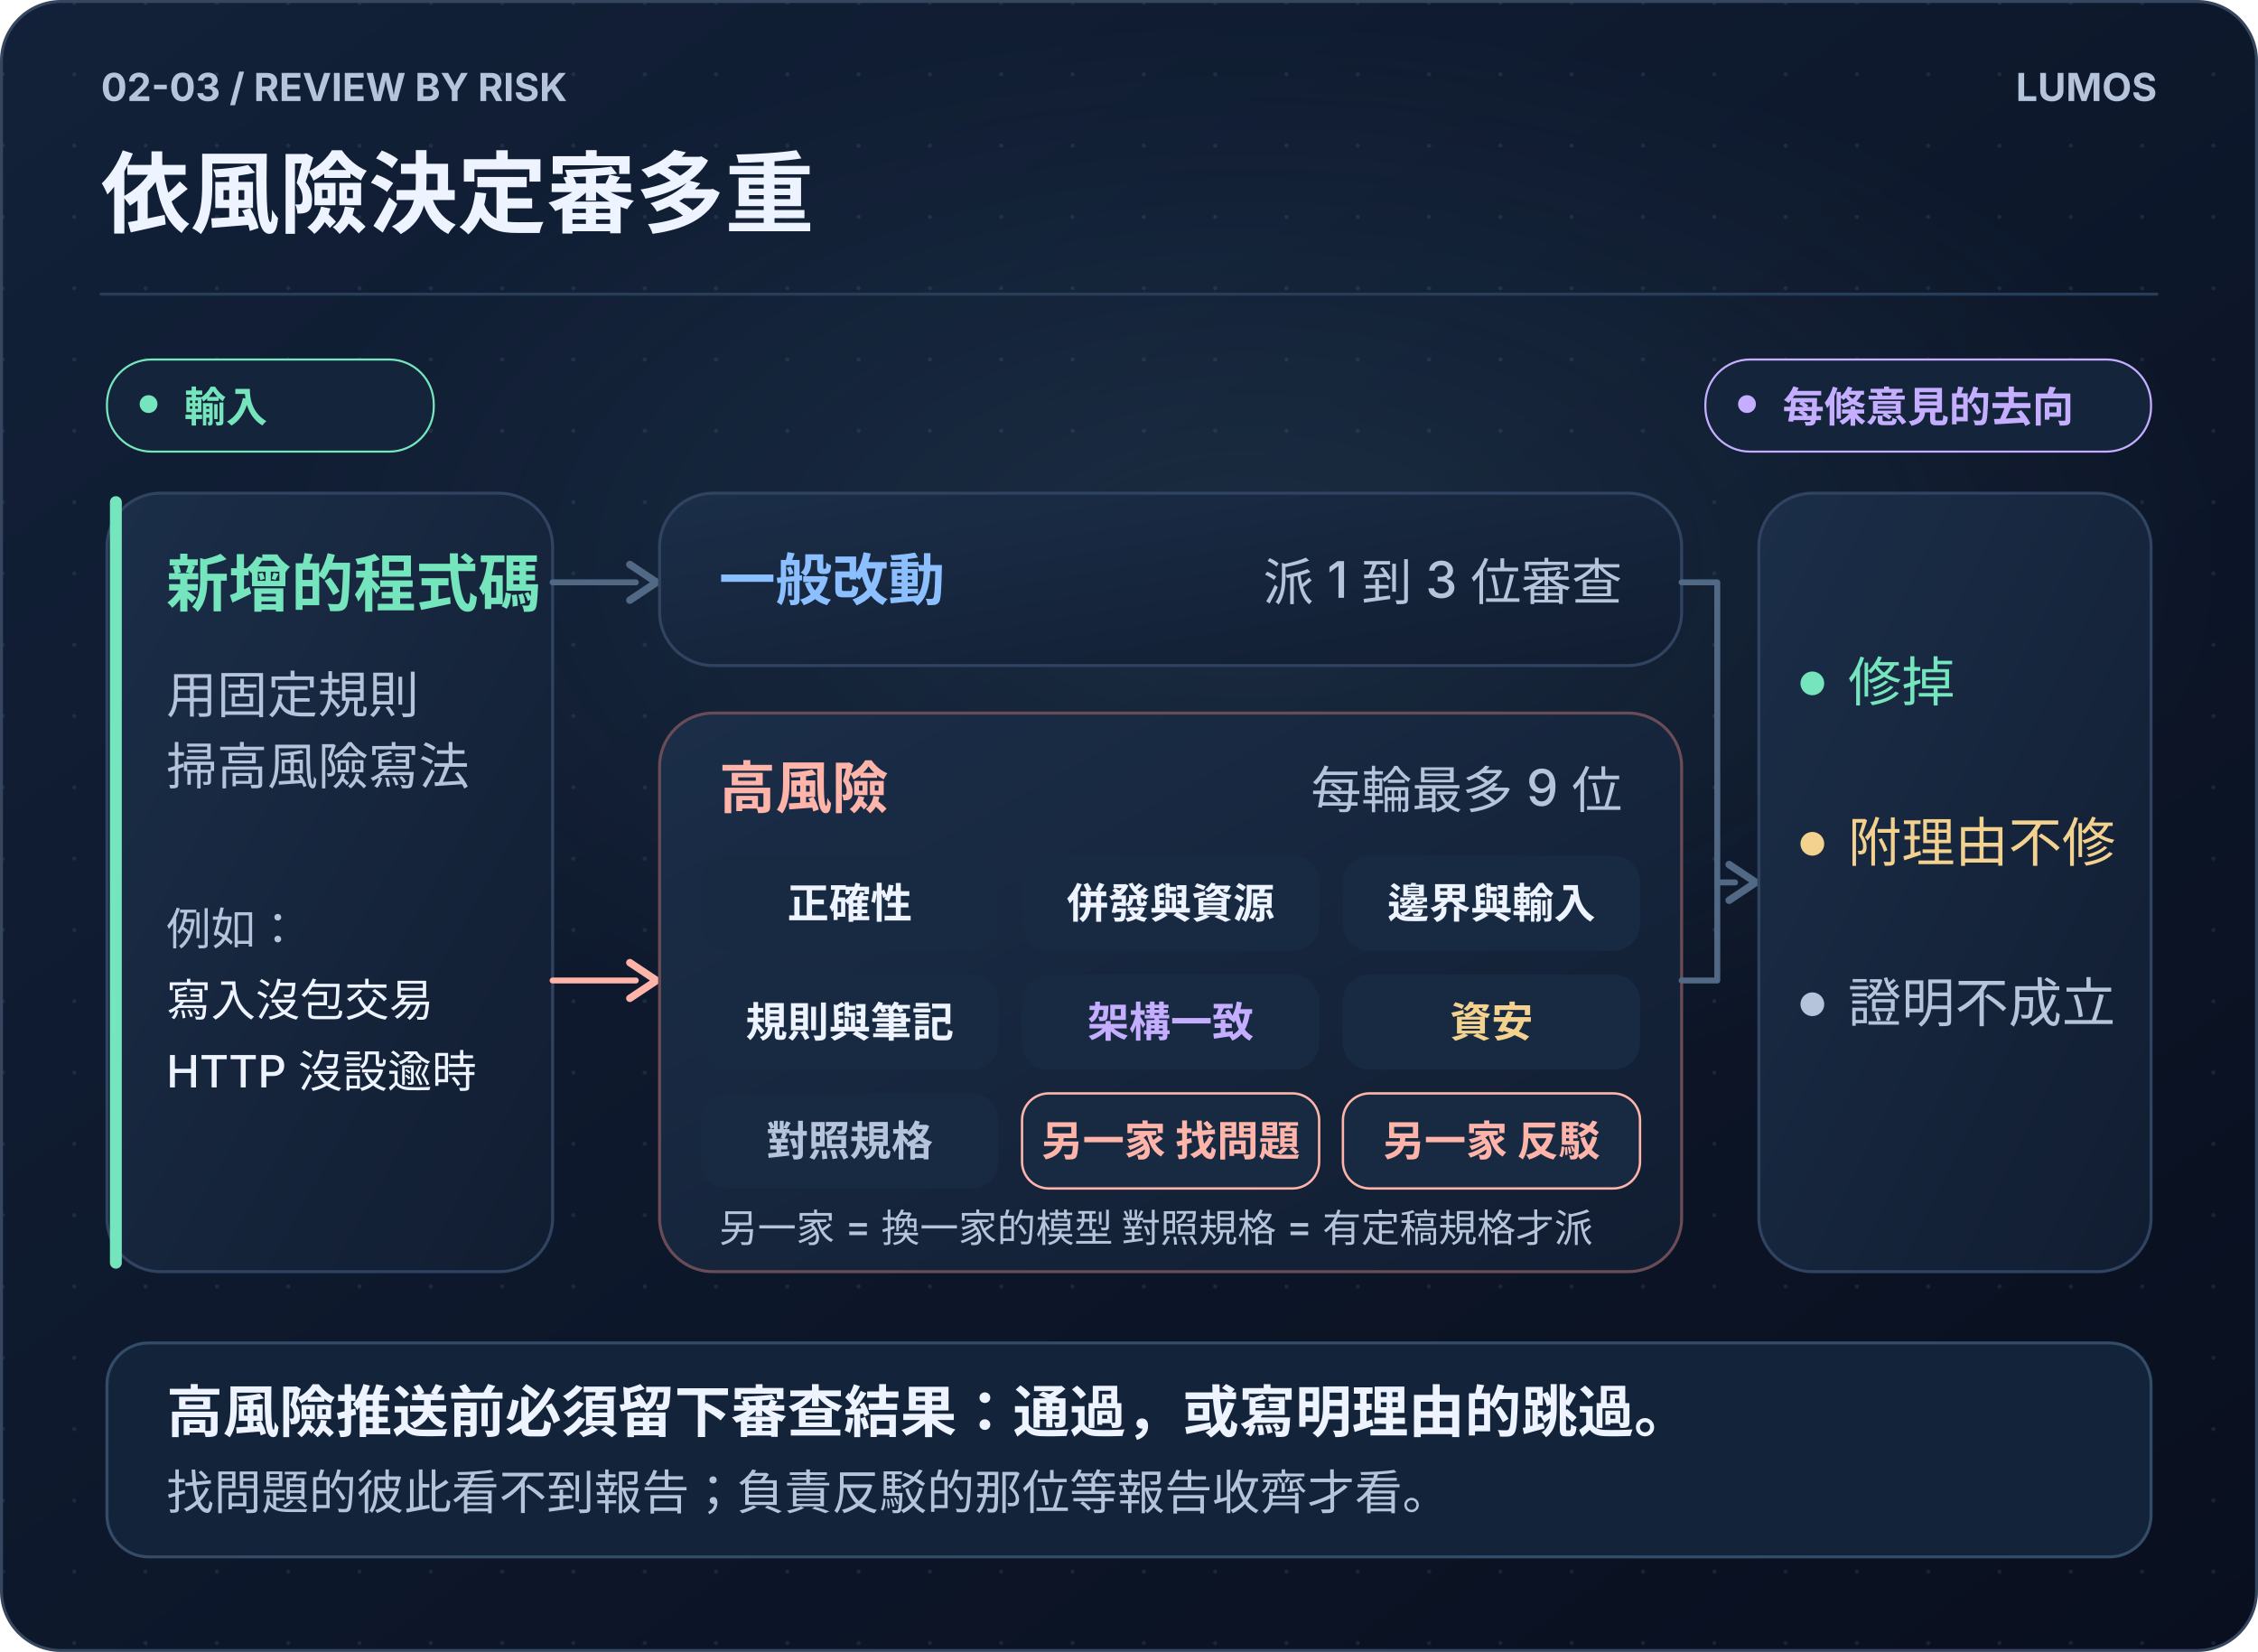
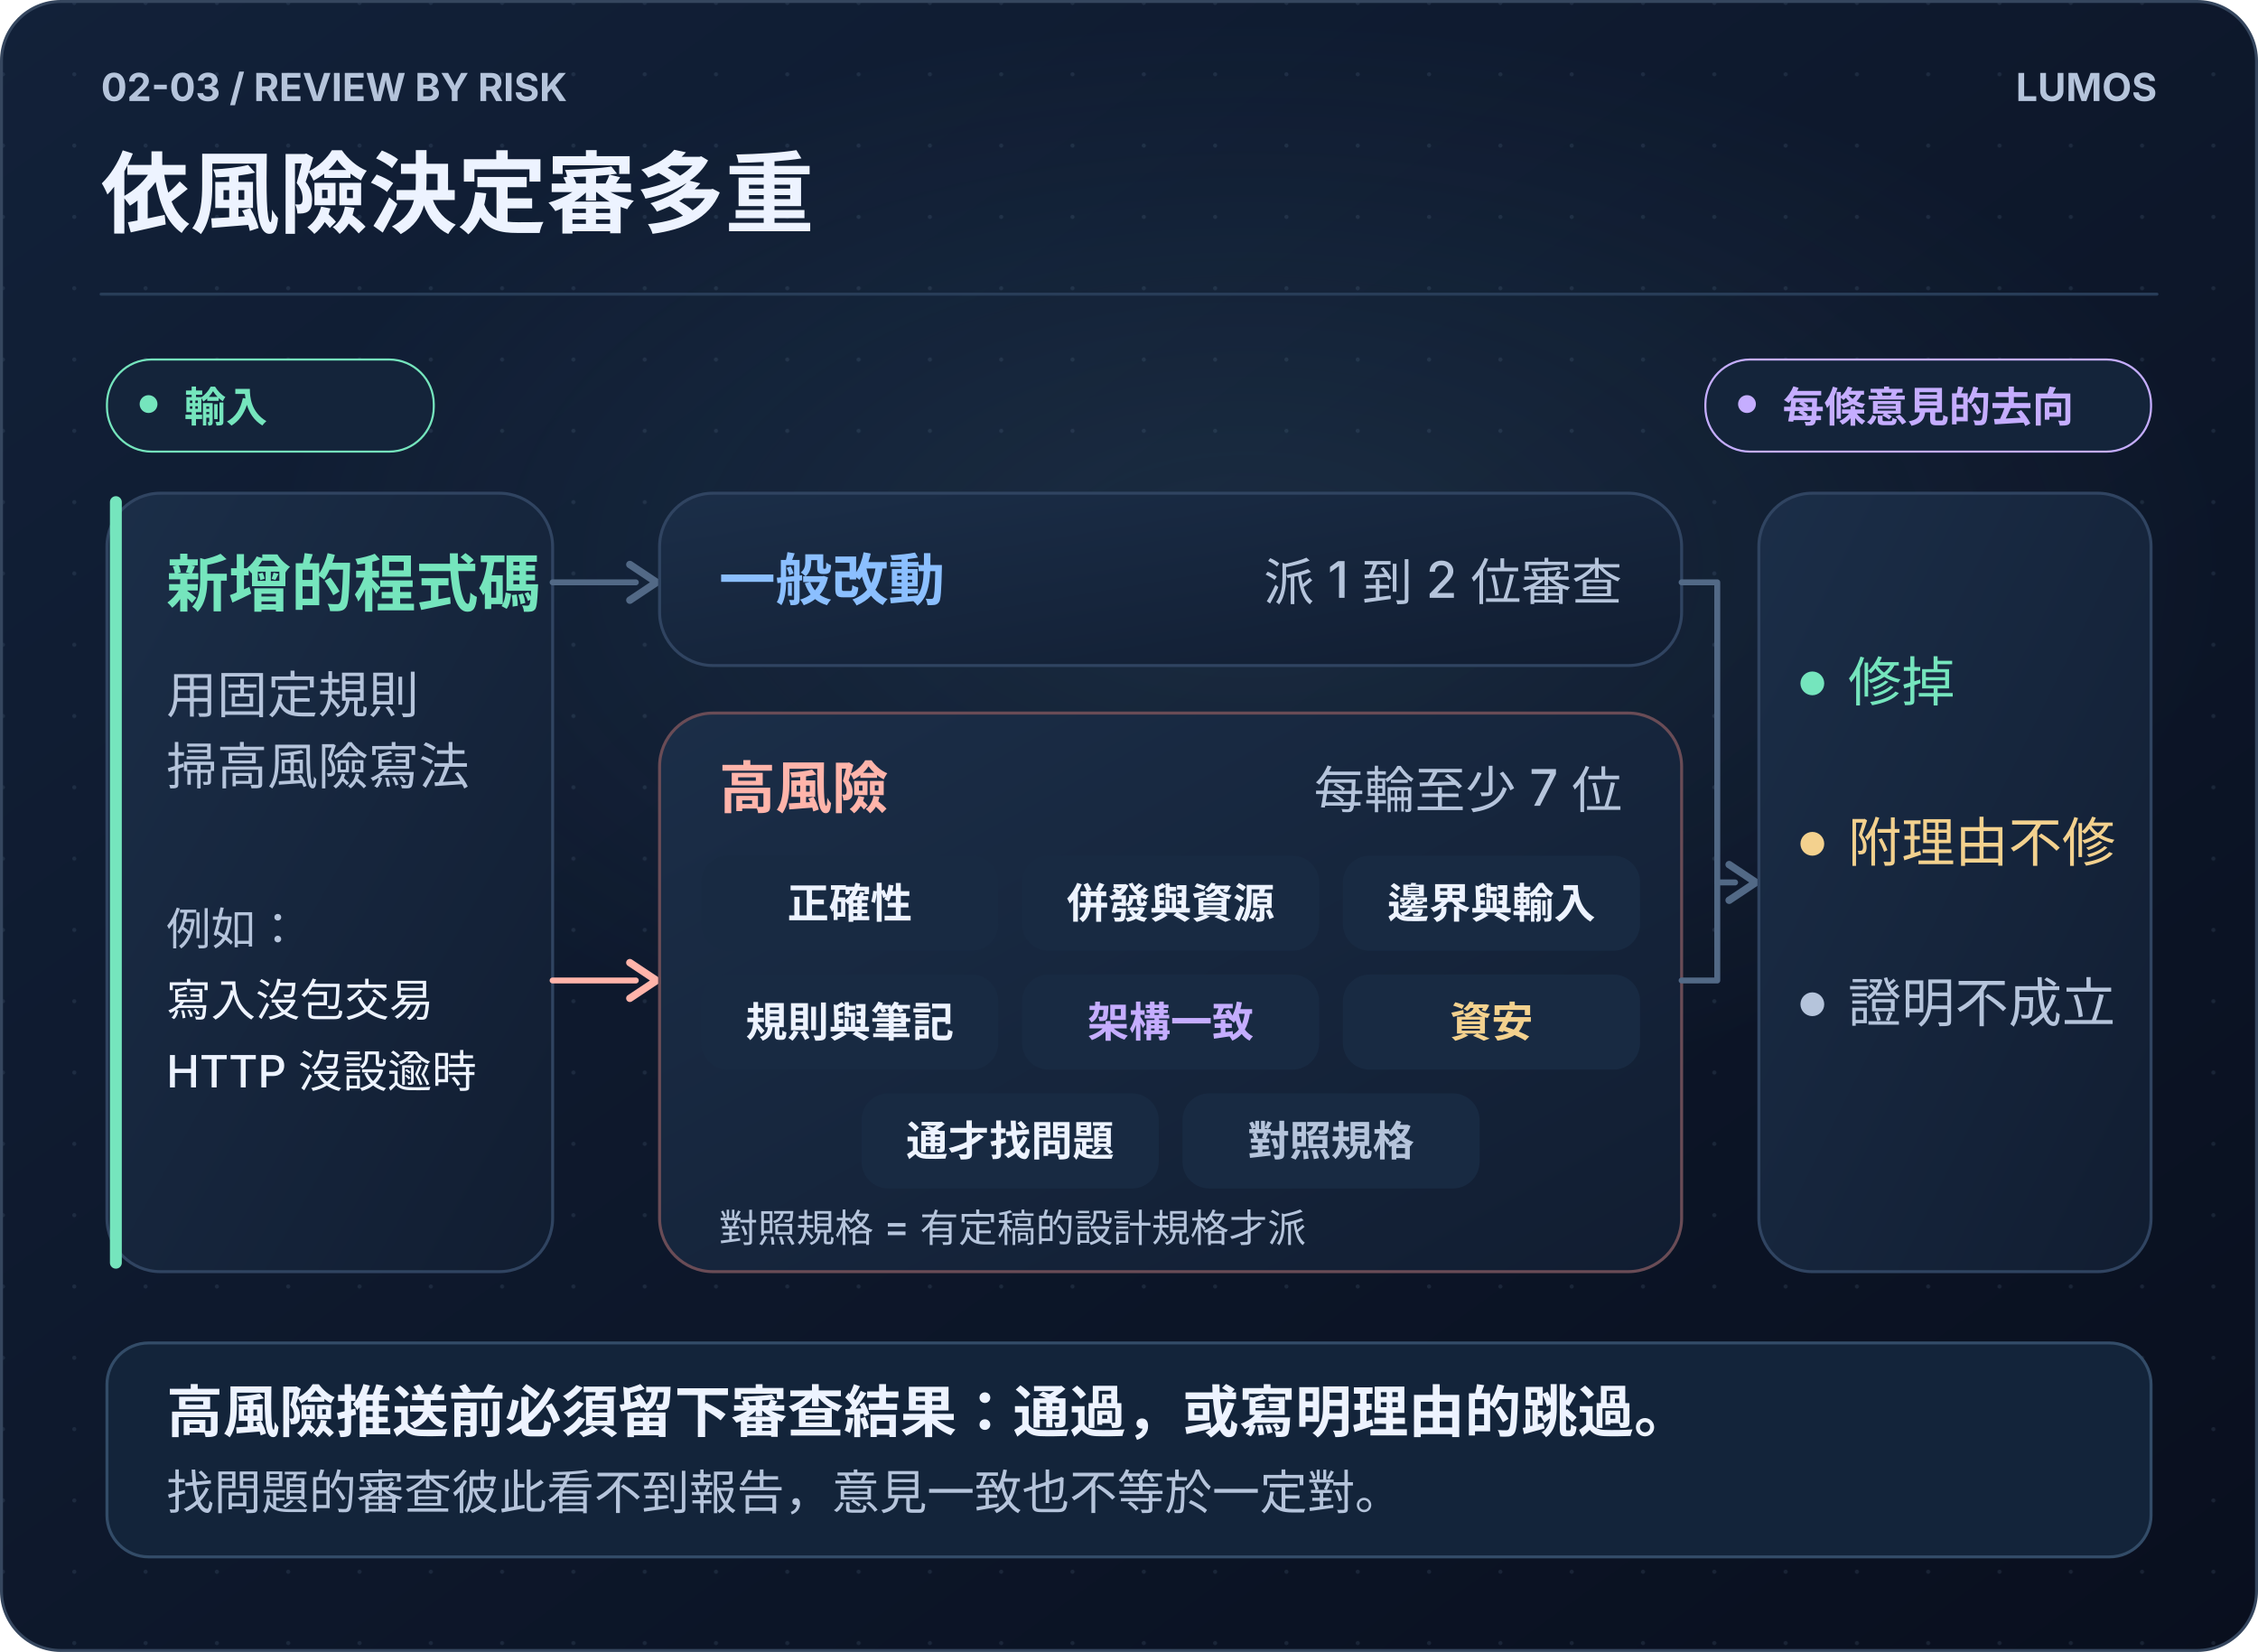
<svg xmlns="http://www.w3.org/2000/svg" width="760" height="556" viewBox="0 0 760 556" role="img" aria-labelledby="title desc">
  <defs>
    <linearGradient id="bg" x1="0" y1="0" x2="1" y2="1">
      <stop stop-color="#122139" />
      <stop offset="1" stop-color="#090f1e" />
    </linearGradient>
    <linearGradient id="panel" x1="0" y1="0" x2="1" y2="1">
      <stop stop-color="#1b2e48" />
      <stop offset="1" stop-color="#111d31" />
    </linearGradient>
    <radialGradient id="halo">
      <stop stop-color="#73b8d7" stop-opacity=".12" />
      <stop offset="1" stop-color="#73b8d7" stop-opacity="0" />
    </radialGradient>
    <pattern id="grid" width="24" height="24" patternUnits="userSpaceOnUse">
      <circle cx="1" cy="1" r=".7" fill="#718da9" opacity=".15" />
    </pattern>
  </defs>
  <rect x=".5" y=".5" width="759" height="555" rx="20" fill="url(#bg)" stroke="#35465e" />
  <rect x="1" y="1" width="758" height="554" rx="20" fill="url(#grid)" />
  <ellipse cx="420" cy="190" rx="335" ry="185" fill="url(#halo)" />
  <g font-family="Inter, 'PingFang TC', 'Noto Sans TC', 'Microsoft JhengHei', system-ui, sans-serif">
    <text x="34" y="34" font-size="13" fill="#b5c4db" text-anchor="start" font-weight="650">02-03 / REVIEW BY RISK</text>
    <text x="34" y="76" font-size="30" fill="#edf3ff" text-anchor="start" font-weight="650">依風險決定審多重</text>
    <path d="M34 99H726" fill="none" stroke="#283d58" stroke-width="1" stroke-linecap="round" stroke-linejoin="round" />
    <text x="726" y="34" font-size="13" fill="#b5c4db" text-anchor="end" font-weight="650">LUMOS</text>
    <rect x="36" y="121" width="110" height="31" rx="15" fill="#14243a" stroke="#75e5bd" stroke-width="0.7" />
    <circle cx="50" cy="136" r="3" fill="#75e5bd" stroke="none" stroke-width="1" />
    <text x="62" y="142" font-size="14" fill="#75e5bd" text-anchor="start" font-weight="600">輸入</text>
    <rect x="36" y="166" width="150" height="262" rx="18" fill="url(#panel)" stroke="#304461" stroke-width="1" />
    <rect x="37" y="167" width="4" height="260" rx="2" fill="#75e5bd" stroke="none" stroke-width="1" />
    <text x="56" y="204" font-size="21" fill="#75e5bd" text-anchor="start" font-weight="600">新增的程式碼</text>
    <text x="56" y="240" font-size="17" fill="#b5c4db" text-anchor="start" font-weight="450">用固定規則</text>
    <text x="56" y="264" font-size="17" fill="#b5c4db" text-anchor="start" font-weight="450">掃高風險寫法</text>
    <text x="56" y="318" font-size="15" fill="#b5c4db" text-anchor="start" font-weight="450">例如：</text>
    <text x="56" y="342" font-size="15" fill="#edf3ff" text-anchor="start" font-weight="450">寫入沒包交易</text>
    <text x="56" y="366" font-size="15" fill="#edf3ff" text-anchor="start" font-weight="450">HTTP 沒設逾時</text>
    <path d="M186 196H214" fill="none" stroke="#526986" stroke-width="2" stroke-linecap="round" stroke-linejoin="round" />
    <polyline points="212,190 221,196 212,202" fill="none" stroke="#526986" stroke-width="2.5" stroke-linecap="round" stroke-linejoin="round" />
    <path d="M186 330H214" fill="none" stroke="#ffb4aa" stroke-width="2" stroke-linecap="round" stroke-linejoin="round" />
    <polyline points="212,324 221,330 212,336" fill="none" stroke="#ffb4aa" stroke-width="2.5" stroke-linecap="round" stroke-linejoin="round" />
    <rect x="222" y="166" width="344" height="58" rx="18" fill="url(#panel)" stroke="#304461" stroke-width="1" />
    <text x="242" y="202" font-size="19" fill="#8bbfff" text-anchor="start" font-weight="600">一般改動</text>
-     <text x="546" y="202" font-size="17" fill="#b5c4db" text-anchor="end" font-weight="450">派 1 到 3 位審查</text>
+     <text x="546" y="202" font-size="17" fill="#b5c4db" text-anchor="end" font-weight="450">派 1 到 2 位審查</text>
    <rect x="222" y="240" width="344" height="188" rx="18" fill="url(#panel)" stroke="#6a4c56" stroke-width="1" />
    <text x="242" y="272" font-size="19" fill="#ffb4aa" text-anchor="start" font-weight="600">高風險</text>
-     <text x="546" y="272" font-size="17" fill="#b5c4db" text-anchor="end" font-weight="450">每輪最多 9 位</text>
+     <text x="546" y="272" font-size="17" fill="#b5c4db" text-anchor="end" font-weight="450">每輪至少 7 位</text>
    <rect x="236" y="288" width="100" height="32" rx="9" fill="#182a42" stroke="none" stroke-width="0.8" />
    <text x="286" y="309" font-size="14" fill="#edf3ff" text-anchor="middle" font-weight="550">正確性</text>
    <rect x="344" y="288" width="100" height="32" rx="9" fill="#182a42" stroke="none" stroke-width="0.8" />
    <text x="394" y="309" font-size="14" fill="#edf3ff" text-anchor="middle" font-weight="550">併發與資源</text>
    <rect x="452" y="288" width="100" height="32" rx="9" fill="#182a42" stroke="none" stroke-width="0.8" />
    <text x="502" y="309" font-size="14" fill="#edf3ff" text-anchor="middle" font-weight="550">邊界與輸入</text>
    <rect x="236" y="328" width="100" height="32" rx="9" fill="#182a42" stroke="none" stroke-width="0.8" />
    <text x="286" y="349" font-size="14" fill="#edf3ff" text-anchor="middle" font-weight="550">規則與筆記</text>
    <rect x="344" y="328" width="100" height="32" rx="9" fill="#182a42" stroke="none" stroke-width="0.8" />
    <text x="394" y="349" font-size="14" fill="#c5adff" text-anchor="middle" font-weight="550">架構一致</text>
    <rect x="452" y="328" width="100" height="32" rx="9" fill="#182a42" stroke="none" stroke-width="0.8" />
    <text x="502" y="349" font-size="14" fill="#f3d18e" text-anchor="middle" font-weight="550">資安</text>
-     <rect x="236" y="368" width="100" height="32" rx="9" fill="#182a42" stroke="none" stroke-width="0.8" />
-     <text x="286" y="389" font-size="14" fill="#b5c4db" text-anchor="middle" font-weight="550">對照規格</text>
-     <rect x="344" y="368" width="100" height="32" rx="9" fill="#182a42" stroke="#ffb4aa" stroke-width="0.8" />
-     <text x="394" y="389" font-size="14" fill="#ffb4aa" text-anchor="middle" font-weight="550">另一家 找問題</text>
-     <rect x="452" y="368" width="100" height="32" rx="9" fill="#182a42" stroke="#ffb4aa" stroke-width="0.8" />
-     <text x="502" y="389" font-size="14" fill="#ffb4aa" text-anchor="middle" font-weight="550">另一家 反駁</text>
-     <text x="242" y="418" font-size="13" fill="#b5c4db" text-anchor="start" font-weight="450">另一家 = 換一家的模型   對照規格 = 有定稿規格才派</text>
+     <rect x="290" y="368" width="100" height="32" rx="9" fill="#182a42" stroke="none" stroke-width="0.8" />
+     <text x="340" y="389" font-size="14" fill="#edf3ff" text-anchor="middle" font-weight="550">通才找問題</text>
+     <rect x="398" y="368" width="100" height="32" rx="9" fill="#182a42" stroke="none" stroke-width="0.8" />
+     <text x="448" y="389" font-size="14" fill="#b5c4db" text-anchor="middle" font-weight="550">對照規格</text>
+     <text x="242" y="418" font-size="13" fill="#b5c4db" text-anchor="start" font-weight="450">對照規格 = 有定稿的設計規格才派</text>
    <path d="M566 196H578V297M566 330H578V297" fill="none" stroke="#526986" stroke-width="2" stroke-linecap="round" stroke-linejoin="round" />
    <path d="M578 297H584" fill="none" stroke="#526986" stroke-width="2" stroke-linecap="round" stroke-linejoin="round" />
    <polyline points="582,291 591,297 582,303" fill="none" stroke="#526986" stroke-width="2.5" stroke-linecap="round" stroke-linejoin="round" />
    <rect x="574" y="121" width="150" height="31" rx="15" fill="#14243a" stroke="#c5adff" stroke-width="0.7" />
    <circle cx="588" cy="136" r="3" fill="#c5adff" stroke="none" stroke-width="1" />
    <text x="600" y="142" font-size="14" fill="#c5adff" text-anchor="start" font-weight="600">每條意見的去向</text>
    <rect x="592" y="166" width="132" height="262" rx="18" fill="url(#panel)" stroke="#304461" stroke-width="1" />
    <circle cx="610" cy="230" r="4" fill="#75e5bd" stroke="none" stroke-width="1" />
    <text x="622" y="236" font-size="18" fill="#75e5bd" text-anchor="start" font-weight="450">修掉</text>
    <circle cx="610" cy="284" r="4" fill="#f3d18e" stroke="none" stroke-width="1" />
    <text x="622" y="290" font-size="18" fill="#f3d18e" text-anchor="start" font-weight="450">附理由不修</text>
    <circle cx="610" cy="338" r="4" fill="#b5c4db" stroke="none" stroke-width="1" />
    <text x="622" y="344" font-size="18" fill="#b5c4db" text-anchor="start" font-weight="450">證明不成立</text>
    <rect x="36" y="452" width="688" height="72" rx="14" fill="#13243a" stroke="#334c68" stroke-width="1" />
    <text x="56" y="482" font-size="19" fill="#edf3ff" text-anchor="start" font-weight="600">高風險推送前必須留下審查結果：通過，或寫明理由的跳過。</text>
-     <text x="56" y="508" font-size="16" fill="#b5c4db" text-anchor="start" font-weight="450">找問題的彼此看不到報告；負責反駁的那位等報告收齊才看。</text>
+     <text x="56" y="508" font-size="16" fill="#b5c4db" text-anchor="start" font-weight="450">找問題的審查彼此看不到報告，意見一致也不等於一定對。</text>
  </g>
</svg>
